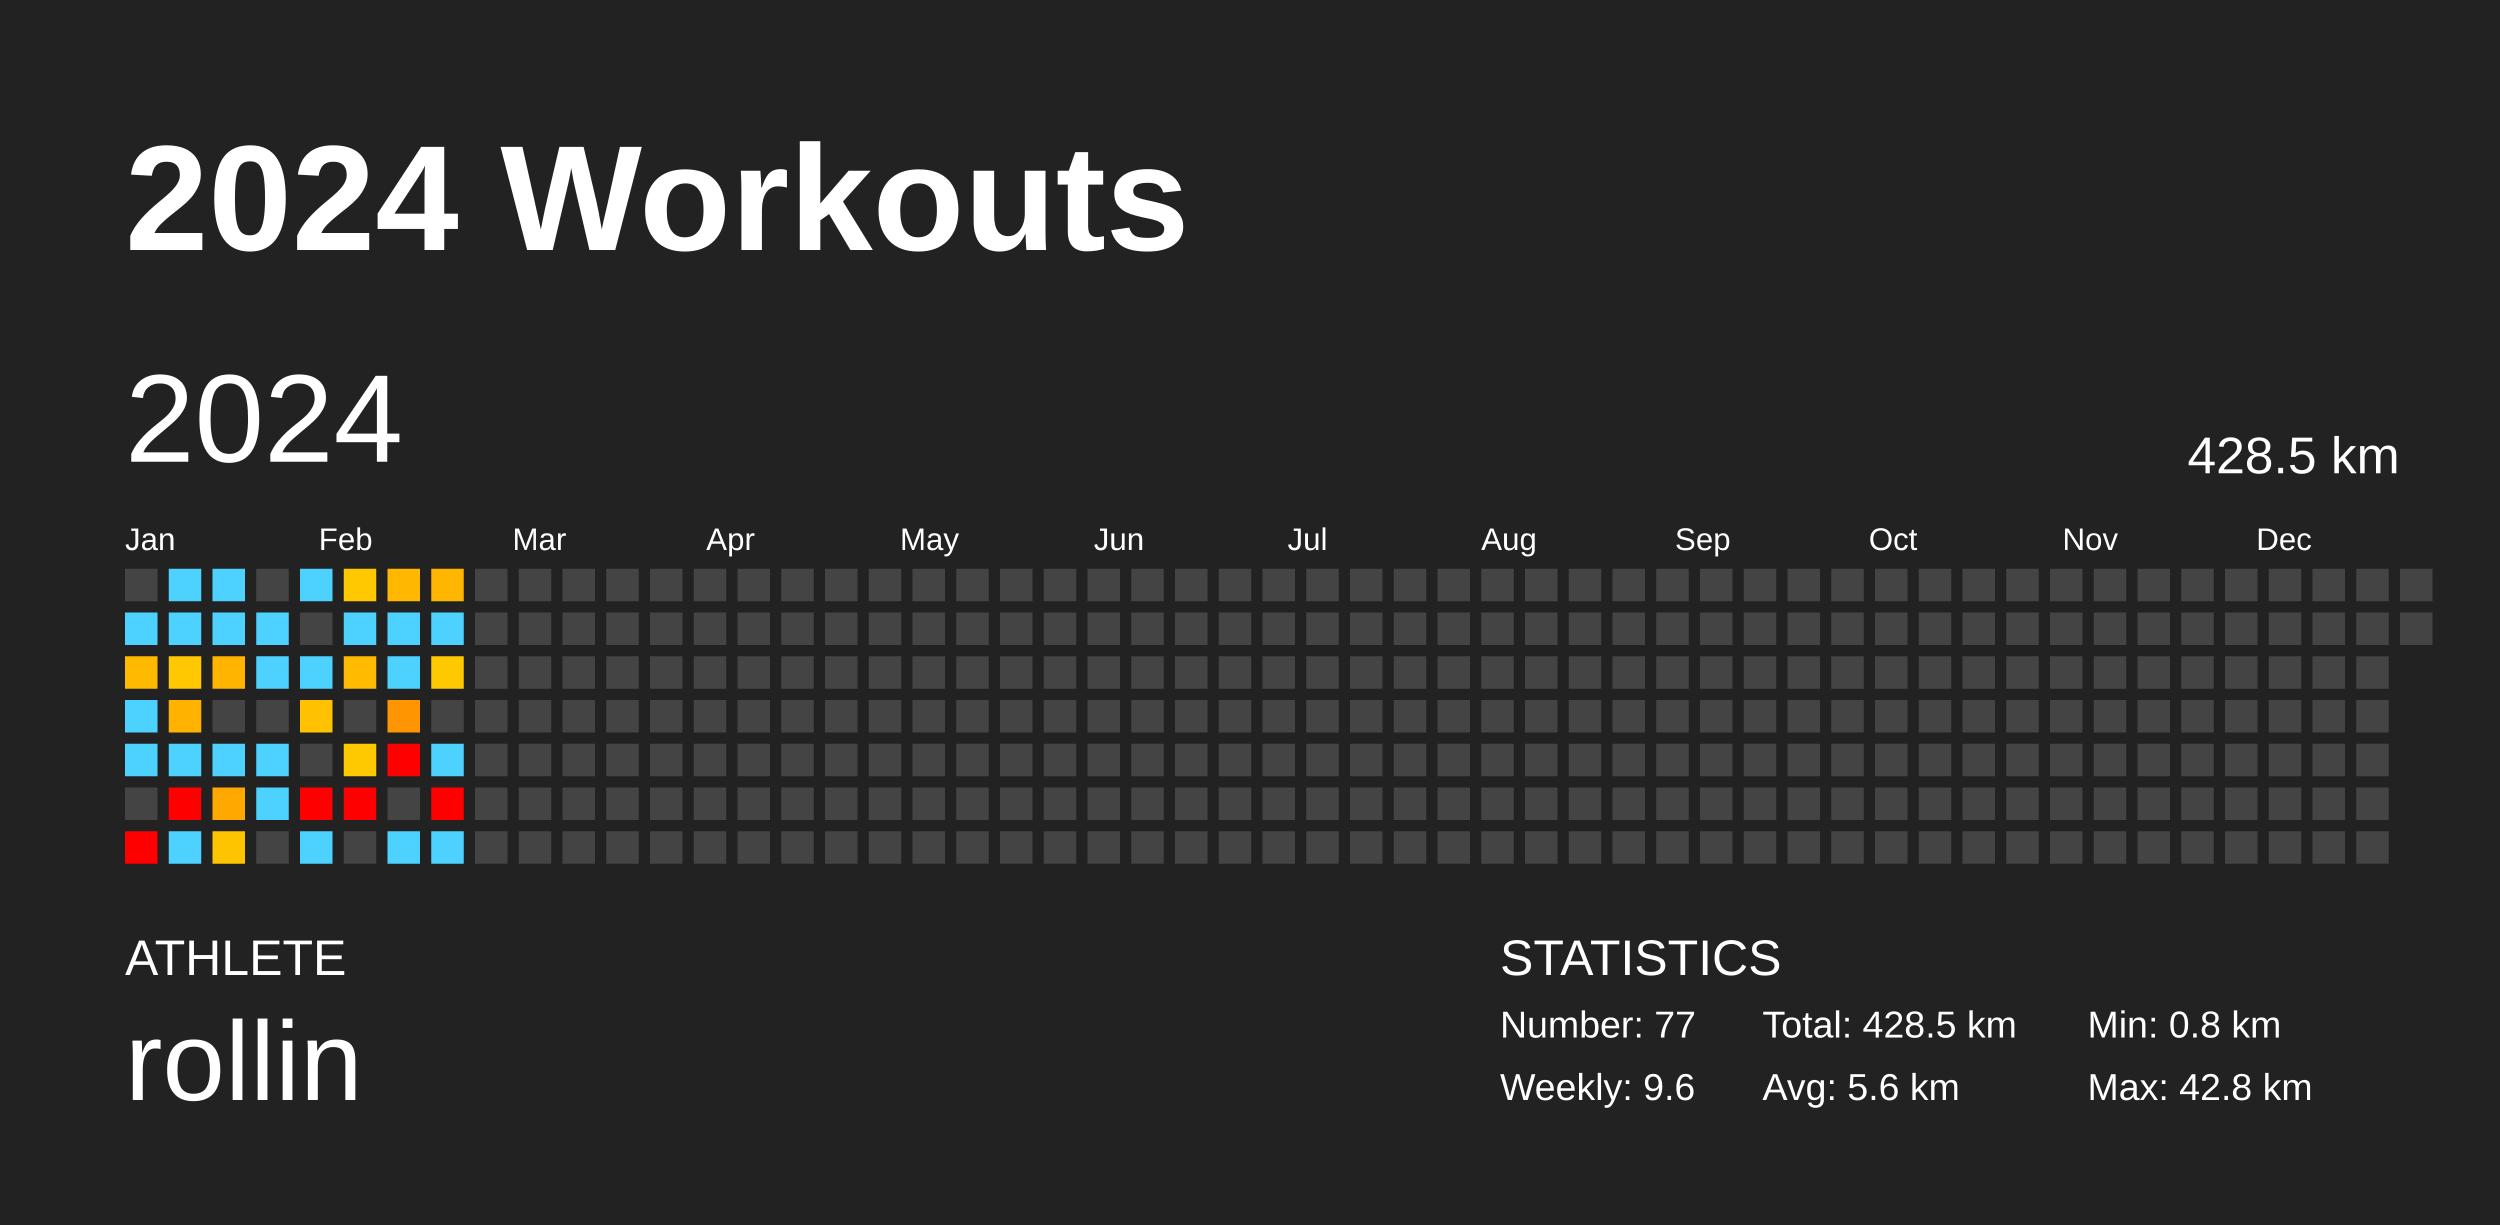
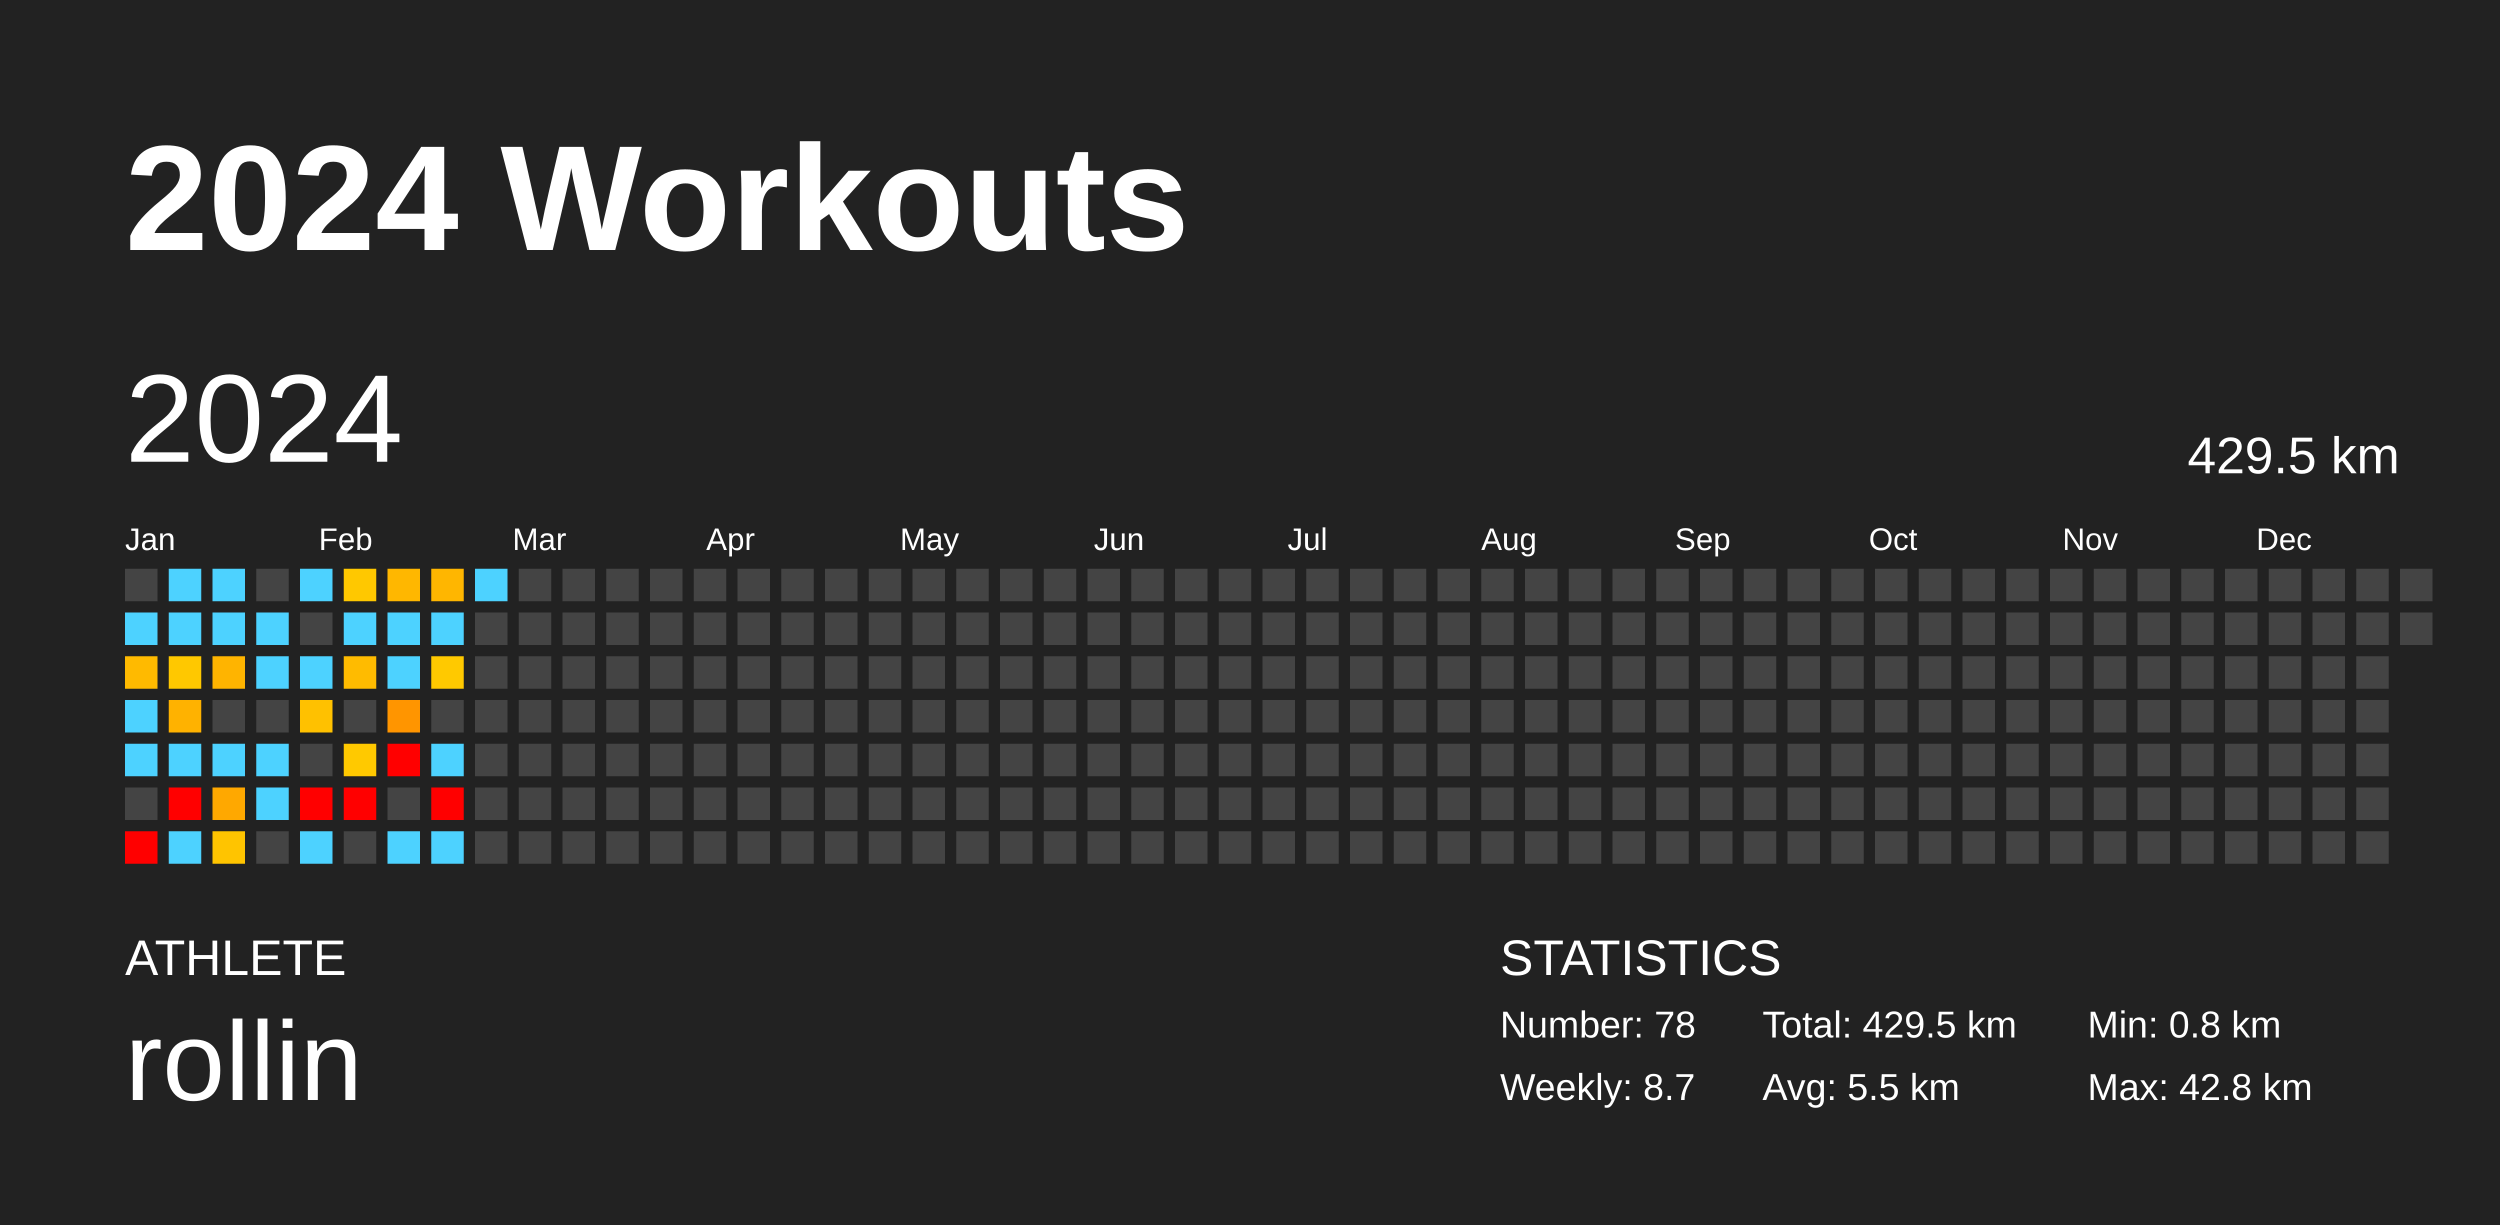
<svg xmlns="http://www.w3.org/2000/svg" baseProfile="full" height="98mm" version="1.1" viewBox="0,0,200,98" width="200mm">
  <defs />
  <rect fill="#222222" height="98" width="200" x="0" y="0" />
  <text fill="#FFFFFF" style="font-size:12px; font-family:Arial; font-weight:bold;" x="10" y="20">2024 Workouts</text>
  <text fill="#FFFFFF" style="font-size:4px; font-family:Arial" x="10" y="78">ATHLETE</text>
  <text fill="#FFFFFF" style="font-size:9px; font-family:Arial" x="10" y="88">rollin</text>
  <text fill="#FFFFFF" style="font-size:4px; font-family:Arial" x="120" y="78">STATISTICS</text>
-   <text fill="#FFFFFF" style="font-size:3px; font-family:Arial" x="120" y="83">Number: 77</text>
-   <text fill="#FFFFFF" style="font-size:3px; font-family:Arial" x="120" y="88">Weekly: 9.6</text>
-   <text fill="#FFFFFF" style="font-size:3px; font-family:Arial" x="141" y="83">Total: 428.5 km</text>
-   <text fill="#FFFFFF" style="font-size:3px; font-family:Arial" x="141" y="88">Avg: 5.6 km</text>
+   <text fill="#FFFFFF" style="font-size:3px; font-family:Arial" x="120" y="83">Number: 78</text>
+   <text fill="#FFFFFF" style="font-size:3px; font-family:Arial" x="120" y="88">Weekly: 8.7</text>
+   <text fill="#FFFFFF" style="font-size:3px; font-family:Arial" x="141" y="83">Total: 429.5 km</text>
+   <text fill="#FFFFFF" style="font-size:3px; font-family:Arial" x="141" y="88">Avg: 5.5 km</text>
  <text fill="#FFFFFF" style="font-size:3px; font-family:Arial" x="167" y="83">Min: 0.8 km</text>
  <text fill="#FFFFFF" style="font-size:3px; font-family:Arial" x="167" y="88">Max: 42.8 km</text>
  <text dominant-baseline="hanging" fill="#FFFFFF" style="font-size:10.0px; font-family:Arial;" x="10" y="30">2024</text>
-   <text dominant-baseline="hanging" fill="#FFFFFF" style="font-size:4.125px; font-family:Arial;" x="175" y="35">428.5 km</text>
+   <text dominant-baseline="hanging" fill="#FFFFFF" style="font-size:4.125px; font-family:Arial;" x="175" y="35">429.5 km</text>
  <text fill="#FFFFFF" style="font-size:2.5px; font-family:Arial" x="10.0" y="44">Jan</text>
  <text fill="#FFFFFF" style="font-size:2.5px; font-family:Arial" x="25.5" y="44">Feb</text>
  <text fill="#FFFFFF" style="font-size:2.5px; font-family:Arial" x="41.0" y="44">Mar</text>
  <text fill="#FFFFFF" style="font-size:2.5px; font-family:Arial" x="56.5" y="44">Apr</text>
  <text fill="#FFFFFF" style="font-size:2.5px; font-family:Arial" x="72.0" y="44">May</text>
  <text fill="#FFFFFF" style="font-size:2.5px; font-family:Arial" x="87.5" y="44">Jun</text>
  <text fill="#FFFFFF" style="font-size:2.5px; font-family:Arial" x="103.0" y="44">Jul</text>
  <text fill="#FFFFFF" style="font-size:2.5px; font-family:Arial" x="118.5" y="44">Aug</text>
  <text fill="#FFFFFF" style="font-size:2.5px; font-family:Arial" x="134.0" y="44">Sep</text>
  <text fill="#FFFFFF" style="font-size:2.5px; font-family:Arial" x="149.5" y="44">Oct</text>
  <text fill="#FFFFFF" style="font-size:2.5px; font-family:Arial" x="165.0" y="44">Nov</text>
  <text fill="#FFFFFF" style="font-size:2.5px; font-family:Arial" x="180.5" y="44">Dec</text>
  <rect fill="#444444" height="2.6" width="2.6" x="10.0" y="45.5" />
  <rect fill="#4dd2ff" height="2.6" width="2.6" x="10.0" y="49.0" />
  <rect fill="#ffba00" height="2.6" width="2.6" x="10.0" y="52.5" />
  <rect fill="#4dd2ff" height="2.6" width="2.6" x="10.0" y="56.0" />
  <rect fill="#4dd2ff" height="2.6" width="2.6" x="10.0" y="59.5" />
  <rect fill="#444444" height="2.6" width="2.6" x="10.0" y="63.0" />
  <rect fill="red" height="2.6" width="2.6" x="10.0" y="66.5" />
  <rect fill="#4dd2ff" height="2.6" width="2.6" x="13.5" y="45.5" />
  <rect fill="#4dd2ff" height="2.6" width="2.6" x="13.5" y="49.0" />
  <rect fill="#ffc800" height="2.6" width="2.6" x="13.5" y="52.5" />
  <rect fill="#ffb200" height="2.6" width="2.6" x="13.5" y="56.0" />
  <rect fill="#4dd2ff" height="2.6" width="2.6" x="13.5" y="59.5" />
  <rect fill="red" height="2.6" width="2.6" x="13.5" y="63.0" />
  <rect fill="#4dd2ff" height="2.6" width="2.6" x="13.5" y="66.5" />
  <rect fill="#4dd2ff" height="2.6" width="2.6" x="17.0" y="45.5" />
  <rect fill="#4dd2ff" height="2.6" width="2.6" x="17.0" y="49.0" />
  <rect fill="#ffb400" height="2.6" width="2.6" x="17.0" y="52.5" />
  <rect fill="#444444" height="2.6" width="2.6" x="17.0" y="56.0" />
  <rect fill="#4dd2ff" height="2.6" width="2.6" x="17.0" y="59.5" />
  <rect fill="#ffa800" height="2.6" width="2.6" x="17.0" y="63.0" />
  <rect fill="#ffc400" height="2.6" width="2.6" x="17.0" y="66.5" />
  <rect fill="#444444" height="2.6" width="2.6" x="20.5" y="45.5" />
  <rect fill="#4dd2ff" height="2.6" width="2.6" x="20.5" y="49.0" />
  <rect fill="#4dd2ff" height="2.6" width="2.6" x="20.5" y="52.5" />
  <rect fill="#444444" height="2.6" width="2.6" x="20.5" y="56.0" />
  <rect fill="#4dd2ff" height="2.6" width="2.6" x="20.5" y="59.5" />
  <rect fill="#4dd2ff" height="2.6" width="2.6" x="20.5" y="63.0" />
  <rect fill="#444444" height="2.6" width="2.6" x="20.5" y="66.5" />
  <rect fill="#4dd2ff" height="2.6" width="2.6" x="24.0" y="45.5" />
  <rect fill="#444444" height="2.6" width="2.6" x="24.0" y="49.0" />
  <rect fill="#4dd2ff" height="2.6" width="2.6" x="24.0" y="52.5" />
  <rect fill="#ffc100" height="2.6" width="2.6" x="24.0" y="56.0" />
  <rect fill="#444444" height="2.6" width="2.6" x="24.0" y="59.5" />
  <rect fill="red" height="2.6" width="2.6" x="24.0" y="63.0" />
  <rect fill="#4dd2ff" height="2.6" width="2.6" x="24.0" y="66.5" />
  <rect fill="#ffc800" height="2.6" width="2.6" x="27.5" y="45.5" />
  <rect fill="#4dd2ff" height="2.6" width="2.6" x="27.5" y="49.0" />
  <rect fill="#ffbb00" height="2.6" width="2.6" x="27.5" y="52.5" />
  <rect fill="#444444" height="2.6" width="2.6" x="27.5" y="56.0" />
  <rect fill="#ffc900" height="2.6" width="2.6" x="27.5" y="59.5" />
  <rect fill="red" height="2.6" width="2.6" x="27.5" y="63.0" />
  <rect fill="#444444" height="2.6" width="2.6" x="27.5" y="66.5" />
  <rect fill="#ffb700" height="2.6" width="2.6" x="31.0" y="45.5" />
  <rect fill="#4dd2ff" height="2.6" width="2.6" x="31.0" y="49.0" />
  <rect fill="#4dd2ff" height="2.6" width="2.6" x="31.0" y="52.5" />
  <rect fill="#ff9500" height="2.6" width="2.6" x="31.0" y="56.0" />
  <rect fill="red" height="2.6" width="2.6" x="31.0" y="59.5" />
  <rect fill="#444444" height="2.6" width="2.6" x="31.0" y="63.0" />
  <rect fill="#4dd2ff" height="2.6" width="2.6" x="31.0" y="66.5" />
  <rect fill="#ffb600" height="2.6" width="2.6" x="34.5" y="45.5" />
  <rect fill="#4dd2ff" height="2.6" width="2.6" x="34.5" y="49.0" />
  <rect fill="#ffc900" height="2.6" width="2.6" x="34.5" y="52.5" />
  <rect fill="#444444" height="2.6" width="2.6" x="34.5" y="56.0" />
  <rect fill="#4dd2ff" height="2.6" width="2.6" x="34.5" y="59.5" />
  <rect fill="red" height="2.6" width="2.6" x="34.5" y="63.0" />
  <rect fill="#4dd2ff" height="2.6" width="2.6" x="34.5" y="66.5" />
-   <rect fill="#444444" height="2.6" width="2.6" x="38.0" y="45.5" />
+   <rect fill="#4dd2ff" height="2.6" width="2.6" x="38.0" y="45.5" />
  <rect fill="#444444" height="2.6" width="2.6" x="38.0" y="49.0" />
  <rect fill="#444444" height="2.6" width="2.6" x="38.0" y="52.5" />
  <rect fill="#444444" height="2.6" width="2.6" x="38.0" y="56.0" />
  <rect fill="#444444" height="2.6" width="2.6" x="38.0" y="59.5" />
  <rect fill="#444444" height="2.6" width="2.6" x="38.0" y="63.0" />
  <rect fill="#444444" height="2.6" width="2.6" x="38.0" y="66.5" />
  <rect fill="#444444" height="2.6" width="2.6" x="41.5" y="45.5" />
  <rect fill="#444444" height="2.6" width="2.6" x="41.5" y="49.0" />
  <rect fill="#444444" height="2.6" width="2.6" x="41.5" y="52.5" />
  <rect fill="#444444" height="2.6" width="2.6" x="41.5" y="56.0" />
  <rect fill="#444444" height="2.6" width="2.6" x="41.5" y="59.5" />
  <rect fill="#444444" height="2.6" width="2.6" x="41.5" y="63.0" />
  <rect fill="#444444" height="2.6" width="2.6" x="41.5" y="66.5" />
  <rect fill="#444444" height="2.6" width="2.6" x="45.0" y="45.5" />
  <rect fill="#444444" height="2.6" width="2.6" x="45.0" y="49.0" />
  <rect fill="#444444" height="2.6" width="2.6" x="45.0" y="52.5" />
  <rect fill="#444444" height="2.6" width="2.6" x="45.0" y="56.0" />
  <rect fill="#444444" height="2.6" width="2.6" x="45.0" y="59.5" />
  <rect fill="#444444" height="2.6" width="2.6" x="45.0" y="63.0" />
  <rect fill="#444444" height="2.6" width="2.6" x="45.0" y="66.5" />
  <rect fill="#444444" height="2.6" width="2.6" x="48.5" y="45.5" />
  <rect fill="#444444" height="2.6" width="2.6" x="48.5" y="49.0" />
  <rect fill="#444444" height="2.6" width="2.6" x="48.5" y="52.5" />
  <rect fill="#444444" height="2.6" width="2.6" x="48.5" y="56.0" />
  <rect fill="#444444" height="2.6" width="2.6" x="48.5" y="59.5" />
  <rect fill="#444444" height="2.6" width="2.6" x="48.5" y="63.0" />
  <rect fill="#444444" height="2.6" width="2.6" x="48.5" y="66.5" />
  <rect fill="#444444" height="2.6" width="2.6" x="52.0" y="45.5" />
  <rect fill="#444444" height="2.6" width="2.6" x="52.0" y="49.0" />
  <rect fill="#444444" height="2.6" width="2.6" x="52.0" y="52.5" />
  <rect fill="#444444" height="2.6" width="2.6" x="52.0" y="56.0" />
  <rect fill="#444444" height="2.6" width="2.6" x="52.0" y="59.5" />
  <rect fill="#444444" height="2.6" width="2.6" x="52.0" y="63.0" />
  <rect fill="#444444" height="2.6" width="2.6" x="52.0" y="66.5" />
  <rect fill="#444444" height="2.6" width="2.6" x="55.5" y="45.5" />
  <rect fill="#444444" height="2.6" width="2.6" x="55.5" y="49.0" />
  <rect fill="#444444" height="2.6" width="2.6" x="55.5" y="52.5" />
  <rect fill="#444444" height="2.6" width="2.6" x="55.5" y="56.0" />
  <rect fill="#444444" height="2.6" width="2.6" x="55.5" y="59.5" />
  <rect fill="#444444" height="2.6" width="2.6" x="55.5" y="63.0" />
  <rect fill="#444444" height="2.6" width="2.6" x="55.5" y="66.5" />
  <rect fill="#444444" height="2.6" width="2.6" x="59.0" y="45.5" />
  <rect fill="#444444" height="2.6" width="2.6" x="59.0" y="49.0" />
  <rect fill="#444444" height="2.6" width="2.6" x="59.0" y="52.5" />
  <rect fill="#444444" height="2.6" width="2.6" x="59.0" y="56.0" />
  <rect fill="#444444" height="2.6" width="2.6" x="59.0" y="59.5" />
  <rect fill="#444444" height="2.6" width="2.6" x="59.0" y="63.0" />
  <rect fill="#444444" height="2.6" width="2.6" x="59.0" y="66.5" />
  <rect fill="#444444" height="2.6" width="2.6" x="62.5" y="45.5" />
  <rect fill="#444444" height="2.6" width="2.6" x="62.5" y="49.0" />
  <rect fill="#444444" height="2.6" width="2.6" x="62.5" y="52.5" />
  <rect fill="#444444" height="2.6" width="2.6" x="62.5" y="56.0" />
  <rect fill="#444444" height="2.6" width="2.6" x="62.5" y="59.5" />
  <rect fill="#444444" height="2.6" width="2.6" x="62.5" y="63.0" />
  <rect fill="#444444" height="2.6" width="2.6" x="62.5" y="66.5" />
  <rect fill="#444444" height="2.6" width="2.6" x="66.0" y="45.5" />
  <rect fill="#444444" height="2.6" width="2.6" x="66.0" y="49.0" />
  <rect fill="#444444" height="2.6" width="2.6" x="66.0" y="52.5" />
  <rect fill="#444444" height="2.6" width="2.6" x="66.0" y="56.0" />
  <rect fill="#444444" height="2.6" width="2.6" x="66.0" y="59.5" />
  <rect fill="#444444" height="2.6" width="2.6" x="66.0" y="63.0" />
  <rect fill="#444444" height="2.6" width="2.6" x="66.0" y="66.5" />
  <rect fill="#444444" height="2.6" width="2.6" x="69.5" y="45.5" />
  <rect fill="#444444" height="2.6" width="2.6" x="69.5" y="49.0" />
  <rect fill="#444444" height="2.6" width="2.6" x="69.5" y="52.5" />
  <rect fill="#444444" height="2.6" width="2.6" x="69.5" y="56.0" />
  <rect fill="#444444" height="2.6" width="2.6" x="69.5" y="59.5" />
  <rect fill="#444444" height="2.6" width="2.6" x="69.5" y="63.0" />
  <rect fill="#444444" height="2.6" width="2.6" x="69.5" y="66.5" />
  <rect fill="#444444" height="2.6" width="2.6" x="73.0" y="45.5" />
  <rect fill="#444444" height="2.6" width="2.6" x="73.0" y="49.0" />
  <rect fill="#444444" height="2.6" width="2.6" x="73.0" y="52.5" />
  <rect fill="#444444" height="2.6" width="2.6" x="73.0" y="56.0" />
  <rect fill="#444444" height="2.6" width="2.6" x="73.0" y="59.5" />
  <rect fill="#444444" height="2.6" width="2.6" x="73.0" y="63.0" />
  <rect fill="#444444" height="2.6" width="2.6" x="73.0" y="66.5" />
  <rect fill="#444444" height="2.6" width="2.6" x="76.5" y="45.5" />
  <rect fill="#444444" height="2.6" width="2.6" x="76.5" y="49.0" />
  <rect fill="#444444" height="2.6" width="2.6" x="76.5" y="52.5" />
  <rect fill="#444444" height="2.6" width="2.6" x="76.5" y="56.0" />
  <rect fill="#444444" height="2.6" width="2.6" x="76.5" y="59.5" />
  <rect fill="#444444" height="2.6" width="2.6" x="76.5" y="63.0" />
  <rect fill="#444444" height="2.6" width="2.6" x="76.5" y="66.5" />
  <rect fill="#444444" height="2.6" width="2.6" x="80.0" y="45.5" />
  <rect fill="#444444" height="2.6" width="2.6" x="80.0" y="49.0" />
  <rect fill="#444444" height="2.6" width="2.6" x="80.0" y="52.5" />
  <rect fill="#444444" height="2.6" width="2.6" x="80.0" y="56.0" />
  <rect fill="#444444" height="2.6" width="2.6" x="80.0" y="59.5" />
  <rect fill="#444444" height="2.6" width="2.6" x="80.0" y="63.0" />
  <rect fill="#444444" height="2.6" width="2.6" x="80.0" y="66.5" />
  <rect fill="#444444" height="2.6" width="2.6" x="83.5" y="45.5" />
  <rect fill="#444444" height="2.6" width="2.6" x="83.5" y="49.0" />
  <rect fill="#444444" height="2.6" width="2.6" x="83.5" y="52.5" />
  <rect fill="#444444" height="2.6" width="2.6" x="83.5" y="56.0" />
  <rect fill="#444444" height="2.6" width="2.6" x="83.5" y="59.5" />
  <rect fill="#444444" height="2.6" width="2.6" x="83.5" y="63.0" />
  <rect fill="#444444" height="2.6" width="2.6" x="83.5" y="66.5" />
  <rect fill="#444444" height="2.6" width="2.6" x="87.0" y="45.5" />
  <rect fill="#444444" height="2.6" width="2.6" x="87.0" y="49.0" />
  <rect fill="#444444" height="2.6" width="2.6" x="87.0" y="52.5" />
  <rect fill="#444444" height="2.6" width="2.6" x="87.0" y="56.0" />
  <rect fill="#444444" height="2.6" width="2.6" x="87.0" y="59.5" />
  <rect fill="#444444" height="2.6" width="2.6" x="87.0" y="63.0" />
  <rect fill="#444444" height="2.6" width="2.6" x="87.0" y="66.5" />
  <rect fill="#444444" height="2.6" width="2.6" x="90.5" y="45.5" />
  <rect fill="#444444" height="2.6" width="2.6" x="90.5" y="49.0" />
  <rect fill="#444444" height="2.6" width="2.6" x="90.5" y="52.5" />
  <rect fill="#444444" height="2.6" width="2.6" x="90.5" y="56.0" />
  <rect fill="#444444" height="2.6" width="2.6" x="90.5" y="59.5" />
  <rect fill="#444444" height="2.6" width="2.6" x="90.5" y="63.0" />
  <rect fill="#444444" height="2.6" width="2.6" x="90.5" y="66.5" />
  <rect fill="#444444" height="2.6" width="2.6" x="94.0" y="45.5" />
  <rect fill="#444444" height="2.6" width="2.6" x="94.0" y="49.0" />
  <rect fill="#444444" height="2.6" width="2.6" x="94.0" y="52.5" />
  <rect fill="#444444" height="2.6" width="2.6" x="94.0" y="56.0" />
  <rect fill="#444444" height="2.6" width="2.6" x="94.0" y="59.5" />
  <rect fill="#444444" height="2.6" width="2.6" x="94.0" y="63.0" />
  <rect fill="#444444" height="2.6" width="2.6" x="94.0" y="66.5" />
  <rect fill="#444444" height="2.6" width="2.6" x="97.5" y="45.5" />
  <rect fill="#444444" height="2.6" width="2.6" x="97.5" y="49.0" />
  <rect fill="#444444" height="2.6" width="2.6" x="97.5" y="52.5" />
  <rect fill="#444444" height="2.6" width="2.6" x="97.5" y="56.0" />
  <rect fill="#444444" height="2.6" width="2.6" x="97.5" y="59.5" />
  <rect fill="#444444" height="2.6" width="2.6" x="97.5" y="63.0" />
  <rect fill="#444444" height="2.6" width="2.6" x="97.5" y="66.5" />
  <rect fill="#444444" height="2.6" width="2.6" x="101.0" y="45.5" />
  <rect fill="#444444" height="2.6" width="2.6" x="101.0" y="49.0" />
  <rect fill="#444444" height="2.6" width="2.6" x="101.0" y="52.5" />
  <rect fill="#444444" height="2.6" width="2.6" x="101.0" y="56.0" />
  <rect fill="#444444" height="2.6" width="2.6" x="101.0" y="59.5" />
  <rect fill="#444444" height="2.6" width="2.6" x="101.0" y="63.0" />
  <rect fill="#444444" height="2.6" width="2.6" x="101.0" y="66.5" />
  <rect fill="#444444" height="2.6" width="2.6" x="104.5" y="45.5" />
  <rect fill="#444444" height="2.6" width="2.6" x="104.5" y="49.0" />
  <rect fill="#444444" height="2.6" width="2.6" x="104.5" y="52.5" />
  <rect fill="#444444" height="2.6" width="2.6" x="104.5" y="56.0" />
  <rect fill="#444444" height="2.6" width="2.6" x="104.5" y="59.5" />
  <rect fill="#444444" height="2.6" width="2.6" x="104.5" y="63.0" />
  <rect fill="#444444" height="2.6" width="2.6" x="104.5" y="66.5" />
  <rect fill="#444444" height="2.6" width="2.6" x="108.0" y="45.5" />
  <rect fill="#444444" height="2.6" width="2.6" x="108.0" y="49.0" />
  <rect fill="#444444" height="2.6" width="2.6" x="108.0" y="52.5" />
  <rect fill="#444444" height="2.6" width="2.6" x="108.0" y="56.0" />
  <rect fill="#444444" height="2.6" width="2.6" x="108.0" y="59.5" />
  <rect fill="#444444" height="2.6" width="2.6" x="108.0" y="63.0" />
  <rect fill="#444444" height="2.6" width="2.6" x="108.0" y="66.5" />
  <rect fill="#444444" height="2.6" width="2.6" x="111.5" y="45.5" />
  <rect fill="#444444" height="2.6" width="2.6" x="111.5" y="49.0" />
  <rect fill="#444444" height="2.6" width="2.6" x="111.5" y="52.5" />
  <rect fill="#444444" height="2.6" width="2.6" x="111.5" y="56.0" />
  <rect fill="#444444" height="2.6" width="2.6" x="111.5" y="59.5" />
  <rect fill="#444444" height="2.6" width="2.6" x="111.5" y="63.0" />
  <rect fill="#444444" height="2.6" width="2.6" x="111.5" y="66.5" />
  <rect fill="#444444" height="2.6" width="2.6" x="115.0" y="45.5" />
  <rect fill="#444444" height="2.6" width="2.6" x="115.0" y="49.0" />
  <rect fill="#444444" height="2.6" width="2.6" x="115.0" y="52.5" />
  <rect fill="#444444" height="2.6" width="2.6" x="115.0" y="56.0" />
  <rect fill="#444444" height="2.6" width="2.6" x="115.0" y="59.5" />
  <rect fill="#444444" height="2.6" width="2.6" x="115.0" y="63.0" />
  <rect fill="#444444" height="2.6" width="2.6" x="115.0" y="66.5" />
  <rect fill="#444444" height="2.6" width="2.6" x="118.5" y="45.5" />
  <rect fill="#444444" height="2.6" width="2.6" x="118.5" y="49.0" />
  <rect fill="#444444" height="2.6" width="2.6" x="118.5" y="52.5" />
  <rect fill="#444444" height="2.6" width="2.6" x="118.5" y="56.0" />
  <rect fill="#444444" height="2.6" width="2.6" x="118.5" y="59.5" />
  <rect fill="#444444" height="2.6" width="2.6" x="118.5" y="63.0" />
  <rect fill="#444444" height="2.6" width="2.6" x="118.5" y="66.5" />
  <rect fill="#444444" height="2.6" width="2.6" x="122.0" y="45.5" />
  <rect fill="#444444" height="2.6" width="2.6" x="122.0" y="49.0" />
  <rect fill="#444444" height="2.6" width="2.6" x="122.0" y="52.5" />
  <rect fill="#444444" height="2.6" width="2.6" x="122.0" y="56.0" />
  <rect fill="#444444" height="2.6" width="2.6" x="122.0" y="59.5" />
  <rect fill="#444444" height="2.6" width="2.6" x="122.0" y="63.0" />
  <rect fill="#444444" height="2.6" width="2.6" x="122.0" y="66.5" />
  <rect fill="#444444" height="2.6" width="2.6" x="125.5" y="45.5" />
  <rect fill="#444444" height="2.6" width="2.6" x="125.5" y="49.0" />
  <rect fill="#444444" height="2.6" width="2.6" x="125.5" y="52.5" />
  <rect fill="#444444" height="2.6" width="2.6" x="125.5" y="56.0" />
  <rect fill="#444444" height="2.6" width="2.6" x="125.5" y="59.5" />
  <rect fill="#444444" height="2.6" width="2.6" x="125.5" y="63.0" />
  <rect fill="#444444" height="2.6" width="2.6" x="125.5" y="66.5" />
  <rect fill="#444444" height="2.6" width="2.6" x="129.0" y="45.5" />
  <rect fill="#444444" height="2.6" width="2.6" x="129.0" y="49.0" />
  <rect fill="#444444" height="2.6" width="2.6" x="129.0" y="52.5" />
  <rect fill="#444444" height="2.6" width="2.6" x="129.0" y="56.0" />
  <rect fill="#444444" height="2.6" width="2.6" x="129.0" y="59.5" />
  <rect fill="#444444" height="2.6" width="2.6" x="129.0" y="63.0" />
  <rect fill="#444444" height="2.6" width="2.6" x="129.0" y="66.5" />
  <rect fill="#444444" height="2.6" width="2.6" x="132.5" y="45.5" />
  <rect fill="#444444" height="2.6" width="2.6" x="132.5" y="49.0" />
  <rect fill="#444444" height="2.6" width="2.6" x="132.5" y="52.5" />
  <rect fill="#444444" height="2.6" width="2.6" x="132.5" y="56.0" />
  <rect fill="#444444" height="2.6" width="2.6" x="132.5" y="59.5" />
  <rect fill="#444444" height="2.6" width="2.6" x="132.5" y="63.0" />
  <rect fill="#444444" height="2.6" width="2.6" x="132.5" y="66.5" />
  <rect fill="#444444" height="2.6" width="2.6" x="136.0" y="45.5" />
  <rect fill="#444444" height="2.6" width="2.6" x="136.0" y="49.0" />
  <rect fill="#444444" height="2.6" width="2.6" x="136.0" y="52.5" />
  <rect fill="#444444" height="2.6" width="2.6" x="136.0" y="56.0" />
  <rect fill="#444444" height="2.6" width="2.6" x="136.0" y="59.5" />
  <rect fill="#444444" height="2.6" width="2.6" x="136.0" y="63.0" />
  <rect fill="#444444" height="2.6" width="2.6" x="136.0" y="66.5" />
  <rect fill="#444444" height="2.6" width="2.6" x="139.5" y="45.5" />
  <rect fill="#444444" height="2.6" width="2.6" x="139.5" y="49.0" />
  <rect fill="#444444" height="2.6" width="2.6" x="139.5" y="52.5" />
  <rect fill="#444444" height="2.6" width="2.6" x="139.5" y="56.0" />
  <rect fill="#444444" height="2.6" width="2.6" x="139.5" y="59.5" />
  <rect fill="#444444" height="2.6" width="2.6" x="139.5" y="63.0" />
  <rect fill="#444444" height="2.6" width="2.6" x="139.5" y="66.5" />
  <rect fill="#444444" height="2.6" width="2.6" x="143.0" y="45.5" />
  <rect fill="#444444" height="2.6" width="2.6" x="143.0" y="49.0" />
  <rect fill="#444444" height="2.6" width="2.6" x="143.0" y="52.5" />
  <rect fill="#444444" height="2.6" width="2.6" x="143.0" y="56.0" />
  <rect fill="#444444" height="2.6" width="2.6" x="143.0" y="59.5" />
  <rect fill="#444444" height="2.6" width="2.6" x="143.0" y="63.0" />
  <rect fill="#444444" height="2.6" width="2.6" x="143.0" y="66.5" />
  <rect fill="#444444" height="2.6" width="2.6" x="146.5" y="45.5" />
  <rect fill="#444444" height="2.6" width="2.6" x="146.5" y="49.0" />
  <rect fill="#444444" height="2.6" width="2.6" x="146.5" y="52.5" />
  <rect fill="#444444" height="2.6" width="2.6" x="146.5" y="56.0" />
  <rect fill="#444444" height="2.6" width="2.6" x="146.5" y="59.5" />
  <rect fill="#444444" height="2.6" width="2.6" x="146.5" y="63.0" />
  <rect fill="#444444" height="2.6" width="2.6" x="146.5" y="66.5" />
  <rect fill="#444444" height="2.6" width="2.6" x="150.0" y="45.5" />
  <rect fill="#444444" height="2.6" width="2.6" x="150.0" y="49.0" />
  <rect fill="#444444" height="2.6" width="2.6" x="150.0" y="52.5" />
  <rect fill="#444444" height="2.6" width="2.6" x="150.0" y="56.0" />
  <rect fill="#444444" height="2.6" width="2.6" x="150.0" y="59.5" />
  <rect fill="#444444" height="2.6" width="2.6" x="150.0" y="63.0" />
  <rect fill="#444444" height="2.6" width="2.6" x="150.0" y="66.5" />
  <rect fill="#444444" height="2.6" width="2.6" x="153.5" y="45.5" />
  <rect fill="#444444" height="2.6" width="2.6" x="153.5" y="49.0" />
  <rect fill="#444444" height="2.6" width="2.6" x="153.5" y="52.5" />
  <rect fill="#444444" height="2.6" width="2.6" x="153.5" y="56.0" />
  <rect fill="#444444" height="2.6" width="2.6" x="153.5" y="59.5" />
  <rect fill="#444444" height="2.6" width="2.6" x="153.5" y="63.0" />
  <rect fill="#444444" height="2.6" width="2.6" x="153.5" y="66.5" />
  <rect fill="#444444" height="2.6" width="2.6" x="157.0" y="45.5" />
  <rect fill="#444444" height="2.6" width="2.6" x="157.0" y="49.0" />
  <rect fill="#444444" height="2.6" width="2.6" x="157.0" y="52.5" />
  <rect fill="#444444" height="2.6" width="2.6" x="157.0" y="56.0" />
  <rect fill="#444444" height="2.6" width="2.6" x="157.0" y="59.5" />
  <rect fill="#444444" height="2.6" width="2.6" x="157.0" y="63.0" />
  <rect fill="#444444" height="2.6" width="2.6" x="157.0" y="66.5" />
  <rect fill="#444444" height="2.6" width="2.6" x="160.5" y="45.5" />
  <rect fill="#444444" height="2.6" width="2.6" x="160.5" y="49.0" />
  <rect fill="#444444" height="2.6" width="2.6" x="160.5" y="52.5" />
  <rect fill="#444444" height="2.6" width="2.6" x="160.5" y="56.0" />
  <rect fill="#444444" height="2.6" width="2.6" x="160.5" y="59.5" />
  <rect fill="#444444" height="2.6" width="2.6" x="160.5" y="63.0" />
  <rect fill="#444444" height="2.6" width="2.6" x="160.5" y="66.5" />
  <rect fill="#444444" height="2.6" width="2.6" x="164.0" y="45.5" />
  <rect fill="#444444" height="2.6" width="2.6" x="164.0" y="49.0" />
  <rect fill="#444444" height="2.6" width="2.6" x="164.0" y="52.5" />
  <rect fill="#444444" height="2.6" width="2.6" x="164.0" y="56.0" />
  <rect fill="#444444" height="2.6" width="2.6" x="164.0" y="59.5" />
  <rect fill="#444444" height="2.6" width="2.6" x="164.0" y="63.0" />
  <rect fill="#444444" height="2.6" width="2.6" x="164.0" y="66.5" />
  <rect fill="#444444" height="2.6" width="2.6" x="167.5" y="45.5" />
  <rect fill="#444444" height="2.6" width="2.6" x="167.5" y="49.0" />
  <rect fill="#444444" height="2.6" width="2.6" x="167.5" y="52.5" />
  <rect fill="#444444" height="2.6" width="2.6" x="167.5" y="56.0" />
  <rect fill="#444444" height="2.6" width="2.6" x="167.5" y="59.5" />
  <rect fill="#444444" height="2.6" width="2.6" x="167.5" y="63.0" />
  <rect fill="#444444" height="2.6" width="2.6" x="167.5" y="66.5" />
  <rect fill="#444444" height="2.6" width="2.6" x="171.0" y="45.5" />
  <rect fill="#444444" height="2.6" width="2.6" x="171.0" y="49.0" />
  <rect fill="#444444" height="2.6" width="2.6" x="171.0" y="52.5" />
  <rect fill="#444444" height="2.6" width="2.6" x="171.0" y="56.0" />
  <rect fill="#444444" height="2.6" width="2.6" x="171.0" y="59.5" />
  <rect fill="#444444" height="2.6" width="2.6" x="171.0" y="63.0" />
  <rect fill="#444444" height="2.6" width="2.6" x="171.0" y="66.5" />
  <rect fill="#444444" height="2.6" width="2.6" x="174.5" y="45.5" />
  <rect fill="#444444" height="2.6" width="2.6" x="174.5" y="49.0" />
  <rect fill="#444444" height="2.6" width="2.6" x="174.5" y="52.5" />
  <rect fill="#444444" height="2.6" width="2.6" x="174.5" y="56.0" />
  <rect fill="#444444" height="2.6" width="2.6" x="174.5" y="59.5" />
  <rect fill="#444444" height="2.6" width="2.6" x="174.5" y="63.0" />
  <rect fill="#444444" height="2.6" width="2.6" x="174.5" y="66.5" />
  <rect fill="#444444" height="2.6" width="2.6" x="178.0" y="45.5" />
  <rect fill="#444444" height="2.6" width="2.6" x="178.0" y="49.0" />
  <rect fill="#444444" height="2.6" width="2.6" x="178.0" y="52.5" />
  <rect fill="#444444" height="2.6" width="2.6" x="178.0" y="56.0" />
  <rect fill="#444444" height="2.6" width="2.6" x="178.0" y="59.5" />
  <rect fill="#444444" height="2.6" width="2.6" x="178.0" y="63.0" />
  <rect fill="#444444" height="2.6" width="2.6" x="178.0" y="66.5" />
  <rect fill="#444444" height="2.6" width="2.6" x="181.5" y="45.5" />
  <rect fill="#444444" height="2.6" width="2.6" x="181.5" y="49.0" />
  <rect fill="#444444" height="2.6" width="2.6" x="181.5" y="52.5" />
  <rect fill="#444444" height="2.6" width="2.6" x="181.5" y="56.0" />
  <rect fill="#444444" height="2.6" width="2.6" x="181.5" y="59.5" />
  <rect fill="#444444" height="2.6" width="2.6" x="181.5" y="63.0" />
  <rect fill="#444444" height="2.6" width="2.6" x="181.5" y="66.5" />
  <rect fill="#444444" height="2.6" width="2.6" x="185.0" y="45.5" />
  <rect fill="#444444" height="2.6" width="2.6" x="185.0" y="49.0" />
  <rect fill="#444444" height="2.6" width="2.6" x="185.0" y="52.5" />
  <rect fill="#444444" height="2.6" width="2.6" x="185.0" y="56.0" />
  <rect fill="#444444" height="2.6" width="2.6" x="185.0" y="59.5" />
  <rect fill="#444444" height="2.6" width="2.6" x="185.0" y="63.0" />
  <rect fill="#444444" height="2.6" width="2.6" x="185.0" y="66.5" />
  <rect fill="#444444" height="2.6" width="2.6" x="188.5" y="45.5" />
  <rect fill="#444444" height="2.6" width="2.6" x="188.5" y="49.0" />
  <rect fill="#444444" height="2.6" width="2.6" x="188.5" y="52.5" />
  <rect fill="#444444" height="2.6" width="2.6" x="188.5" y="56.0" />
  <rect fill="#444444" height="2.6" width="2.6" x="188.5" y="59.5" />
  <rect fill="#444444" height="2.6" width="2.6" x="188.5" y="63.0" />
  <rect fill="#444444" height="2.6" width="2.6" x="188.5" y="66.5" />
  <rect fill="#444444" height="2.6" width="2.6" x="192.0" y="45.5" />
  <rect fill="#444444" height="2.6" width="2.6" x="192.0" y="49.0" />
</svg>
